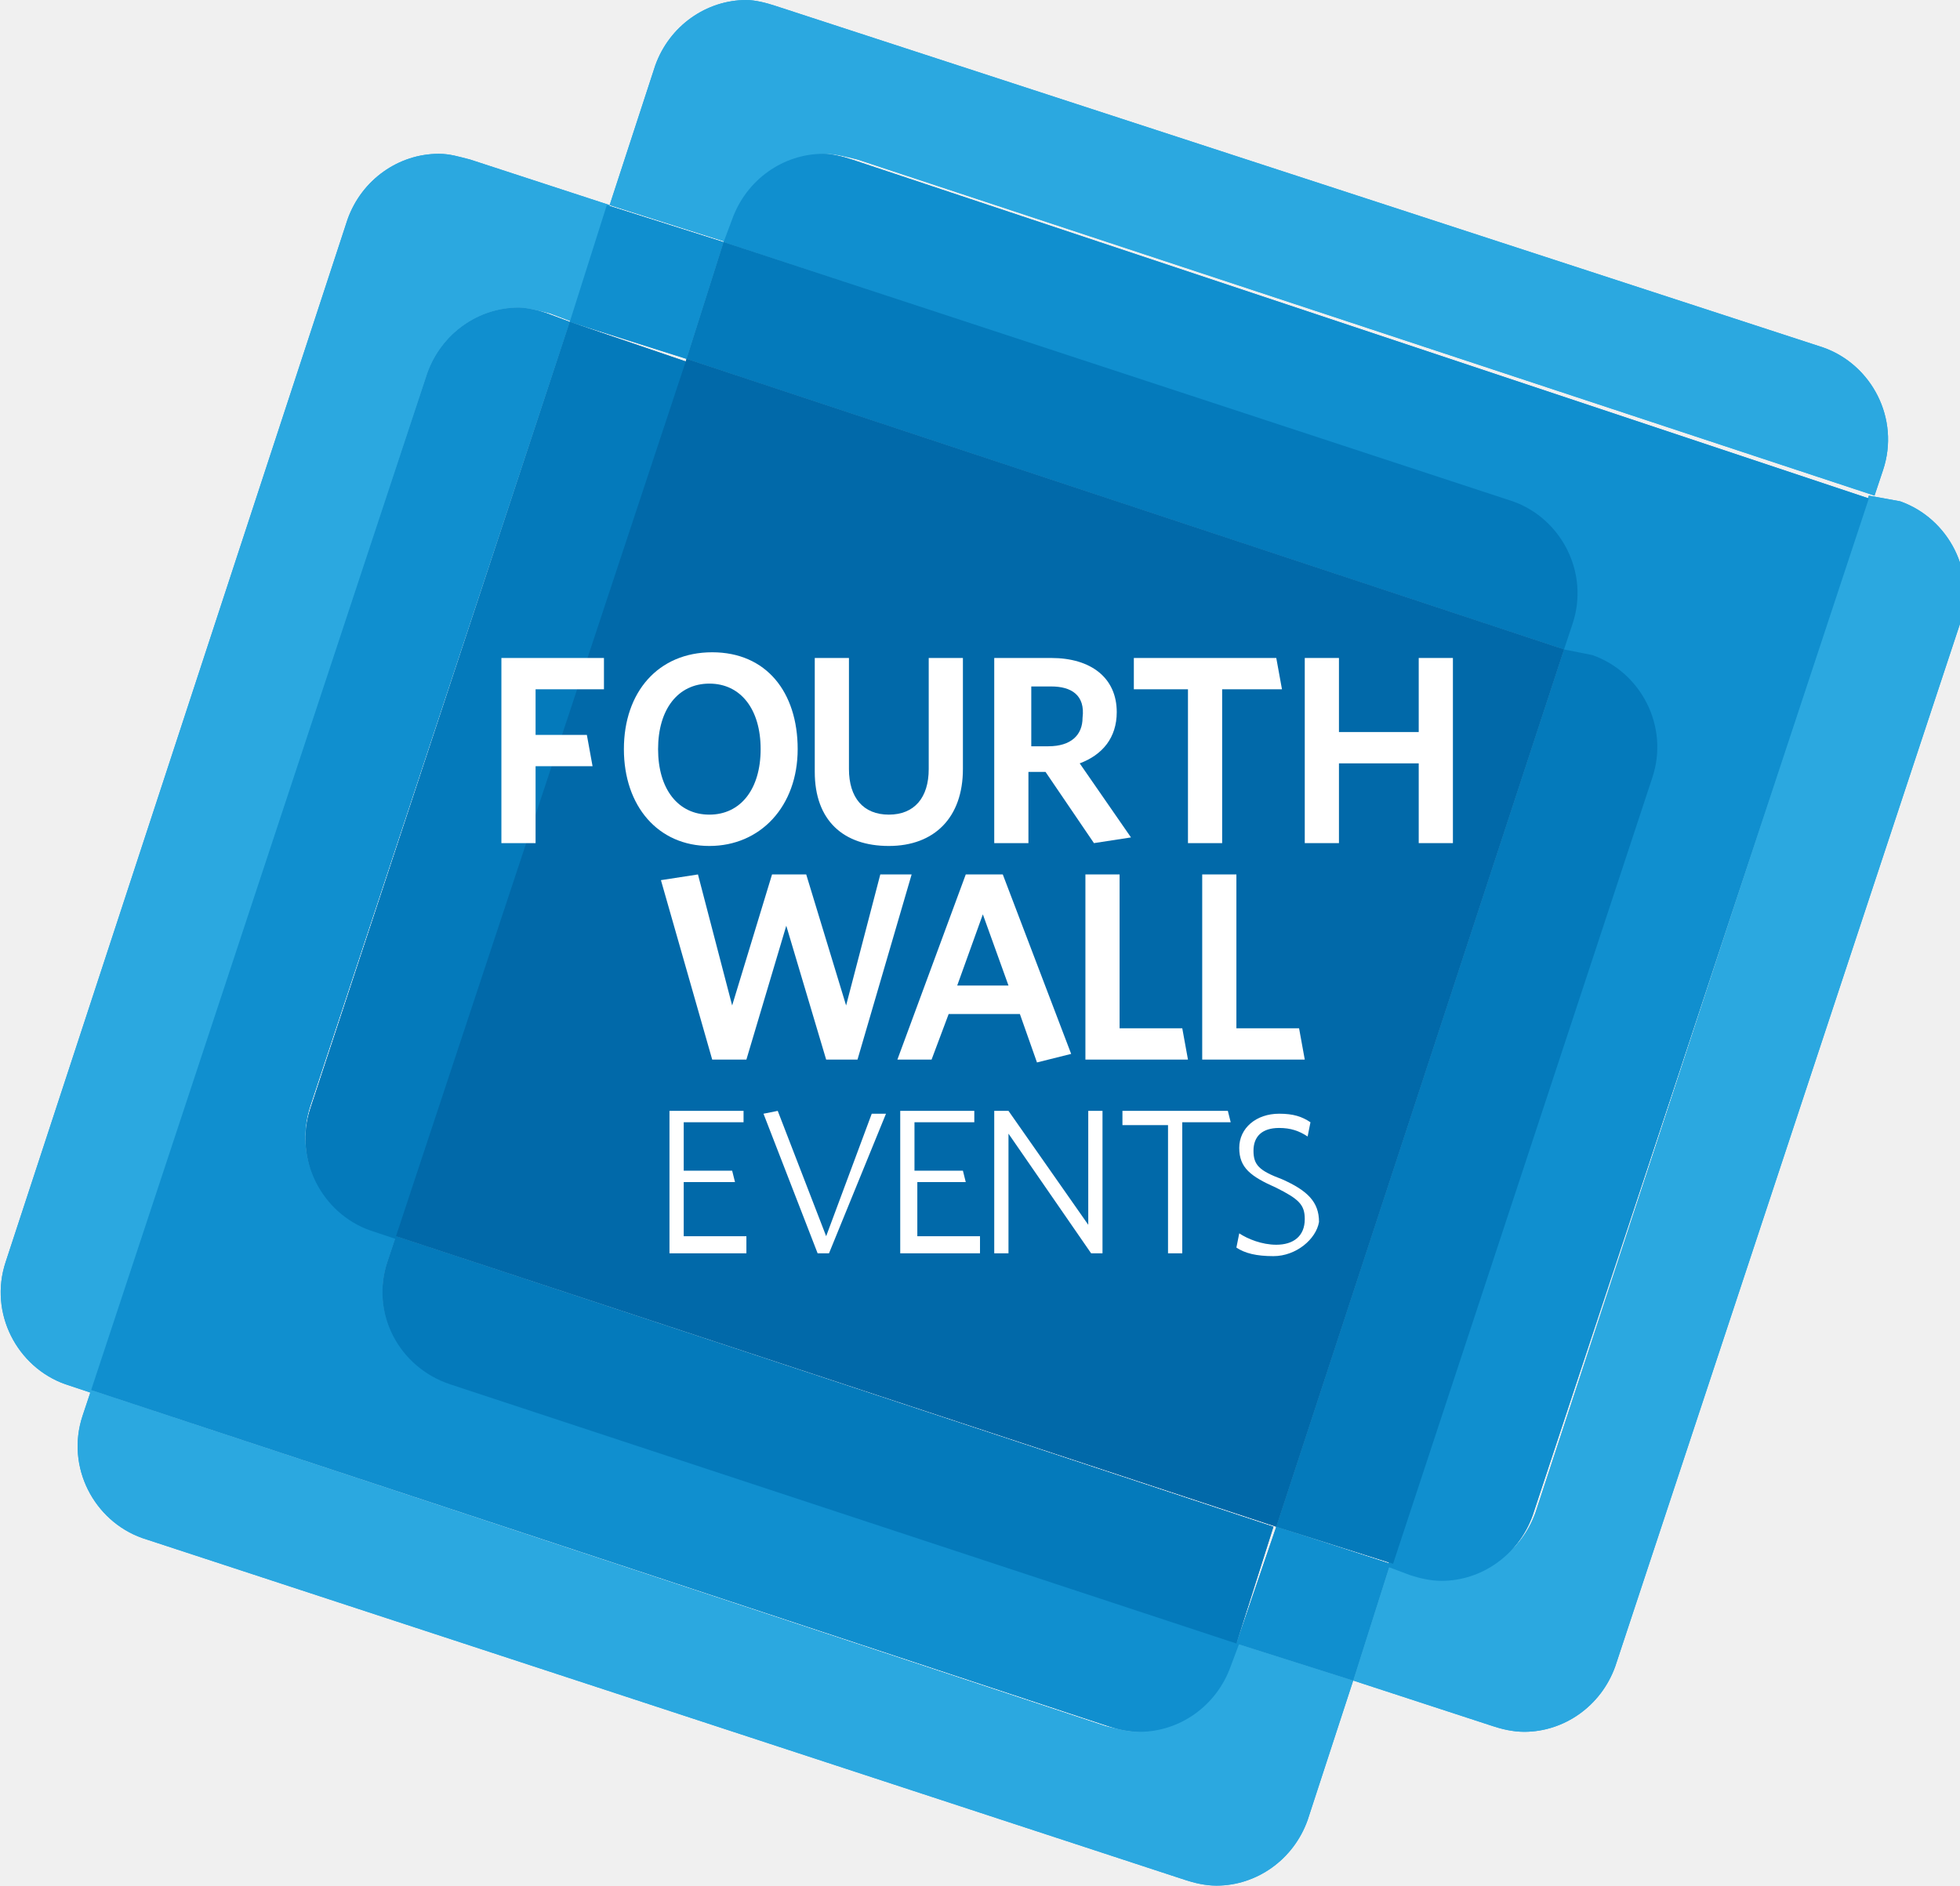
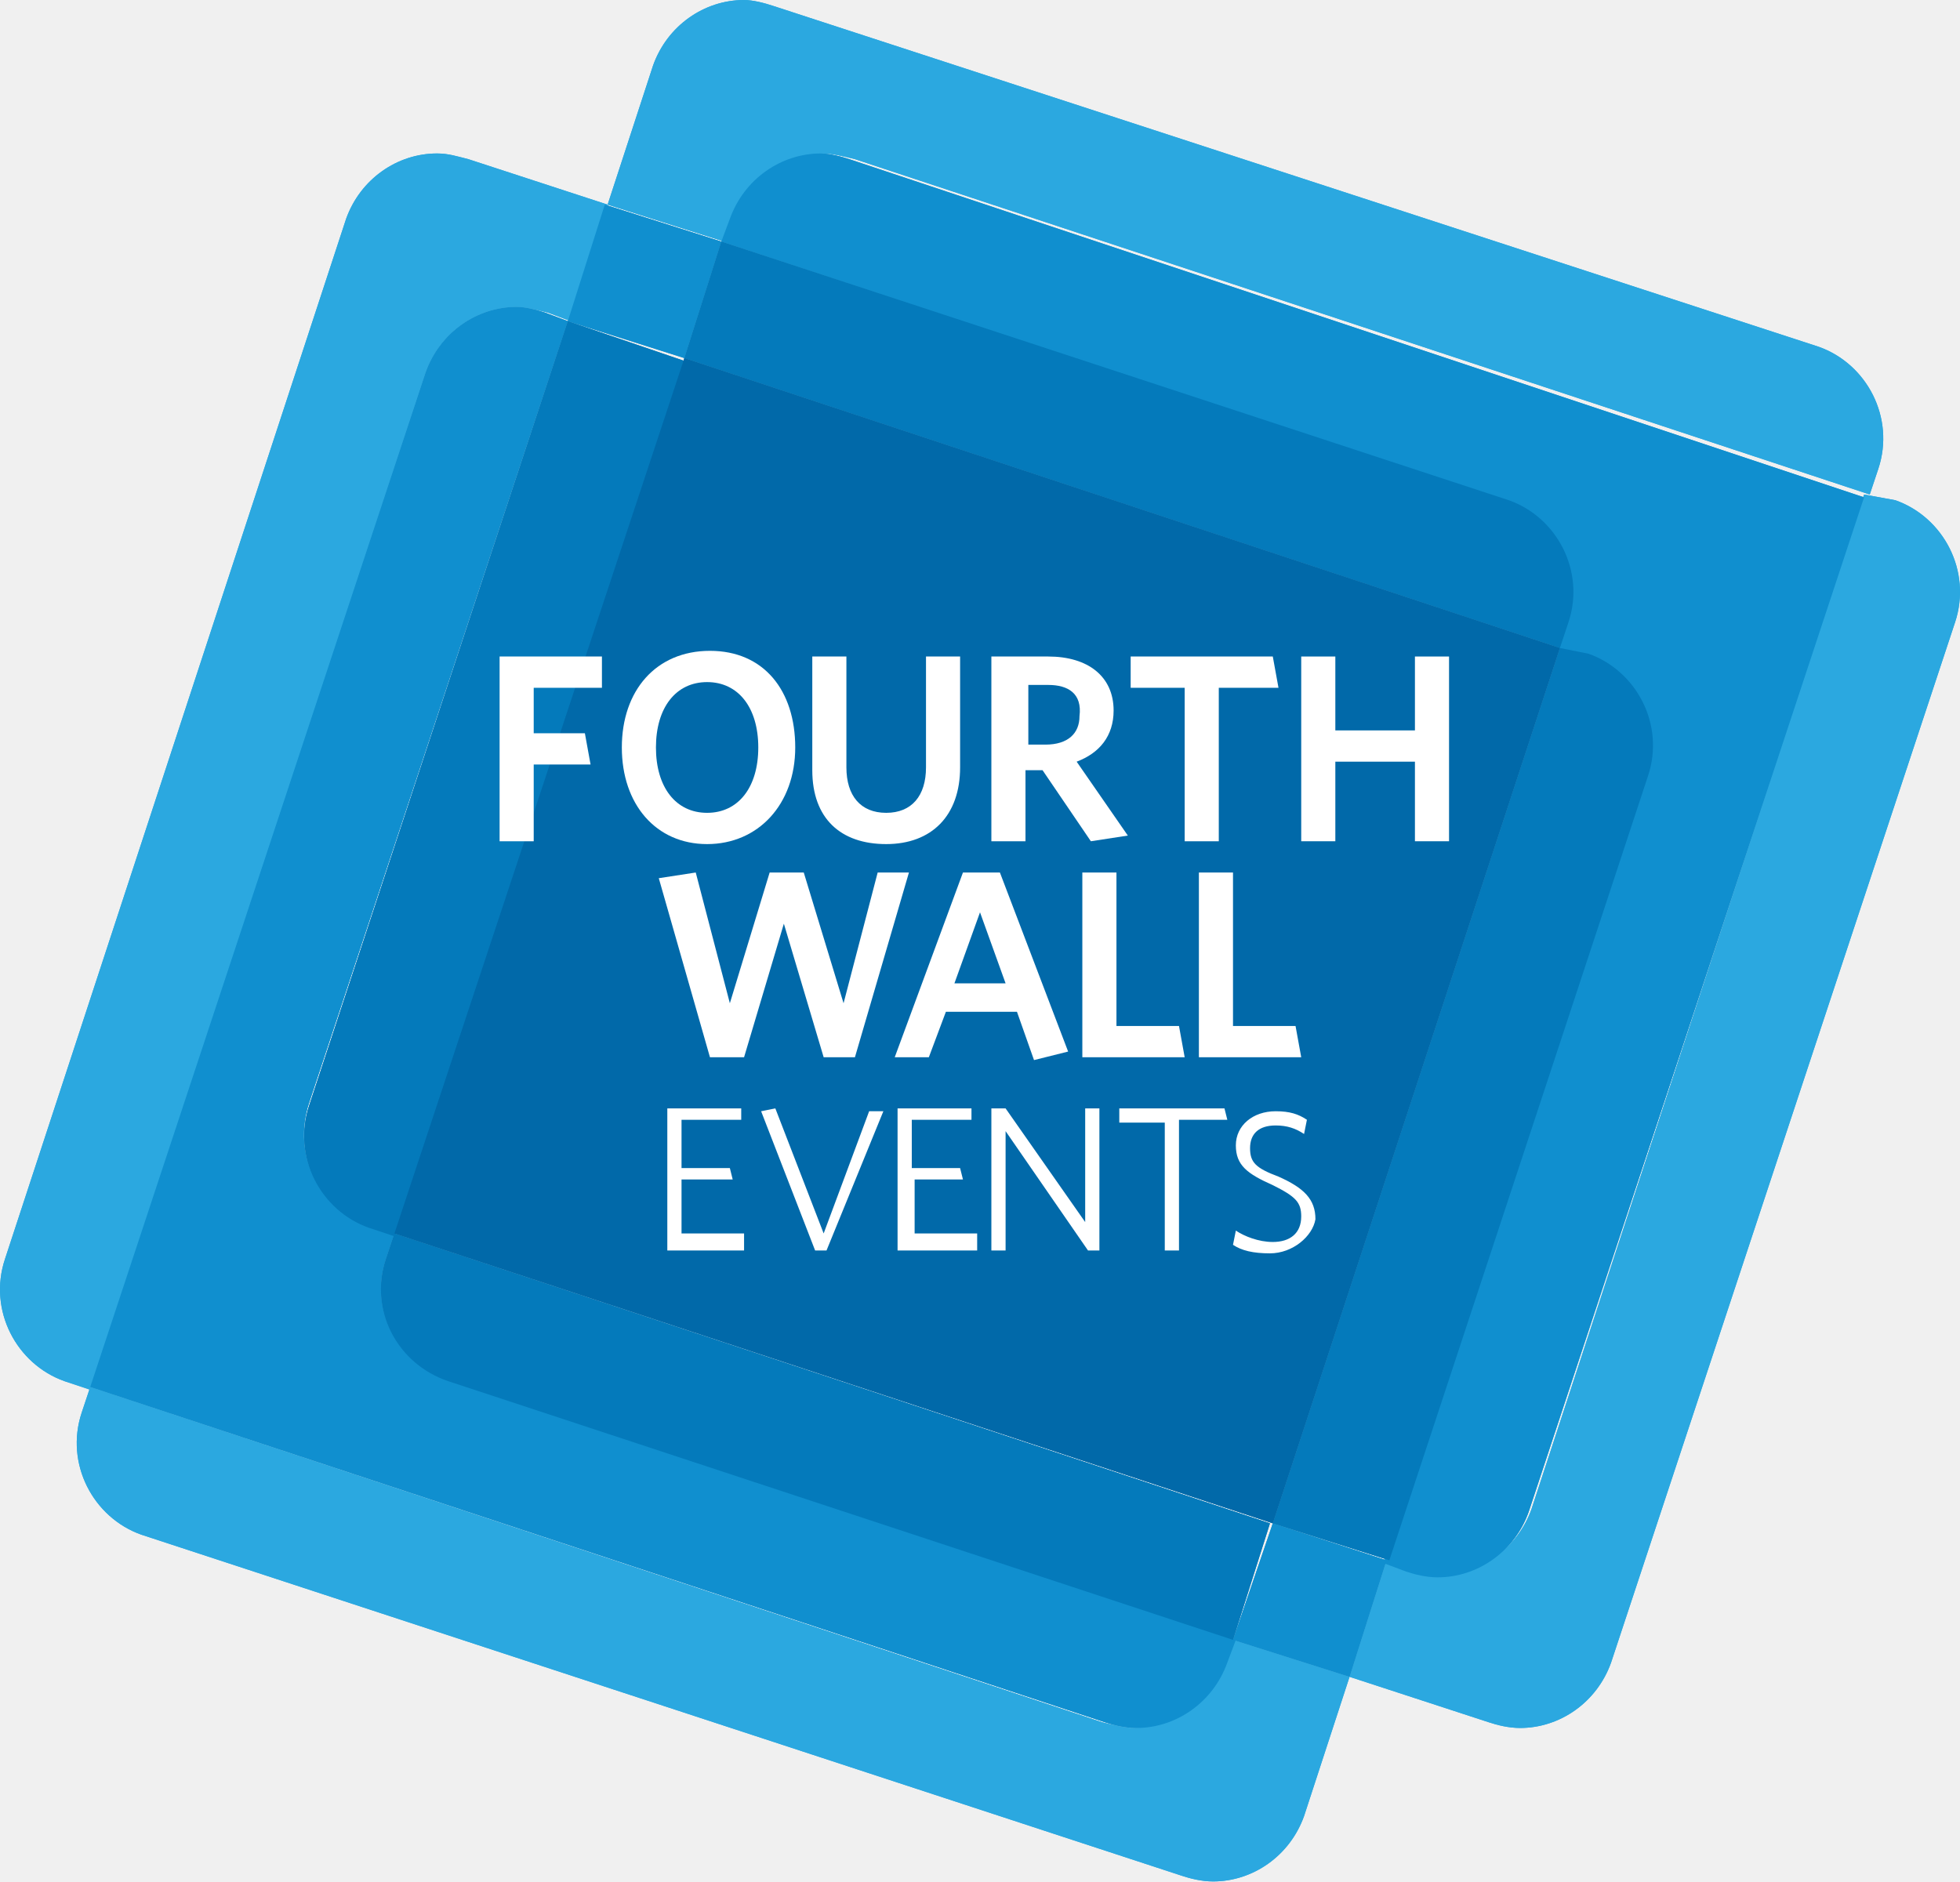
- <svg xmlns="http://www.w3.org/2000/svg" version="1.1" id="Layer_1" x="0px" y="0px" viewBox="0 0 68.8 66.2" enable-background="new 0 0 68.8 66.2" xml:space="preserve" preserveAspectRatio="xMinYMid slice">
-   <g>
-     <g>
-       <g>
-         <g>
-           <path fill="#2BA8E0" d="M3.2,48.8l-0.3,0.9C2.3,51.5,3.3,53.4,5,54L41.6,66c0.3,0.1,0.7,0.2,1.1,0.2c1.4,0,2.7-0.9,3.2-2.3      l1.6-4.9l-4.1-1.3l-0.3,0.8c-0.5,1.4-1.8,2.3-3.2,2.3c-0.3,0-0.7-0.1-1.1-0.2L3.2,48.8" />
+ <svg xmlns="http://www.w3.org/2000/svg" version="1.1" width="100%" height="100%" viewBox="0 0 68.95 66.2" id="Layer_1" xml:space="preserve">
+   <defs id="defs187" />
+   <g transform="translate(-0.02479155,0)" id="g3">
+     <g id="g5">
+       <g id="g7">
+         <g id="g9">
+           <path d="M 3.2,48.8 2.9,49.7 C 2.3,51.5 3.3,53.4 5,54 l 36.6,12 c 0.3,0.1 0.7,0.2 1.1,0.2 1.4,0 2.7,-0.9 3.2,-2.3 l 1.6,-4.9 -4.1,-1.3 -0.3,0.8 c -0.5,1.4 -1.8,2.3 -3.2,2.3 -0.3,0 -0.7,-0.1 -1.1,-0.2 L 3.2,48.8" id="path11" style="fill:#2ba8e0" />
        </g>
-         <g>
-           <path fill="#2BA8E0" d="M65.6,17.4L53.9,53.1c-0.5,1.4-1.8,2.3-3.2,2.3c-0.3,0-0.7-0.1-1.1-0.2l-0.8-0.3L47.5,59l4.9,1.6      c0.3,0.1,0.7,0.2,1.1,0.2c1.4,0,2.7-0.9,3.2-2.3l12.1-36.6c0.6-1.8-0.4-3.7-2.1-4.3L65.6,17.4" />
+         <g id="g13">
+           <path d="M 65.6,17.4 53.9,53.1 c -0.5,1.4 -1.8,2.3 -3.2,2.3 -0.3,0 -0.7,-0.1 -1.1,-0.2 l -0.8,-0.3 -1.3,4.1 4.9,1.6 c 0.3,0.1 0.7,0.2 1.1,0.2 1.4,0 2.7,-0.9 3.2,-2.3 L 68.8,21.9 c 0.6,-1.8 -0.4,-3.7 -2.1,-4.3 l -1.1,-0.2" id="path15" style="fill:#2ba8e0" />
        </g>
-         <g>
-           <polyline fill="#108FCF" points="44.8,53.6 43.4,57.7 47.5,59 48.8,54.9 44.8,53.6     " />
+         <g id="g17">
+           <polyline points="44.8,53.6 43.4,57.7 47.5,59 48.8,54.9 44.8,53.6     " id="polyline19" style="fill:#108fcf" />
        </g>
-         <g>
-           <path fill="#2BA8E0" d="M15.4,5.4c-1.4,0-2.7,0.9-3.2,2.3L0.2,44.3c-0.6,1.8,0.4,3.7,2.1,4.3l0.9,0.3L15,13.1      c0.5-1.4,1.8-2.3,3.2-2.3c0.3,0,0.7,0.1,1.1,0.2l0.8,0.3l1.3-4.1l-4.9-1.6C16.1,5.5,15.8,5.4,15.4,5.4" />
+         <g id="g21">
+           <path d="m 15.4,5.4 c -1.4,0 -2.7,0.9 -3.2,2.3 l -12,36.6 c -0.6,1.8 0.4,3.7 2.1,4.3 L 3.2,48.9 15,13.1 c 0.5,-1.4 1.8,-2.3 3.2,-2.3 0.3,0 0.7,0.1 1.1,0.2 l 0.8,0.3 1.3,-4.1 -4.9,-1.6 C 16.1,5.5 15.8,5.4 15.4,5.4" id="path23" style="fill:#2ba8e0" />
        </g>
-         <g>
-           <path fill="#108FCF" d="M18.2,10.8c-1.4,0-2.7,0.9-3.2,2.3L3.2,48.8l35.7,11.8c0.3,0.1,0.7,0.2,1.1,0.2c1.4,0,2.7-0.9,3.2-2.3      l0.3-0.8l-27.6-9.1C14,48,13,46.1,13.6,44.3l0.3-0.9L13,43.1c-1.8-0.6-2.7-2.5-2.1-4.3L20,11.3L19.2,11      C18.9,10.9,18.5,10.8,18.2,10.8" />
+         <g id="g25">
+           <path d="m 18.2,10.8 c -1.4,0 -2.7,0.9 -3.2,2.3 L 3.2,48.8 38.9,60.6 c 0.3,0.1 0.7,0.2 1.1,0.2 1.4,0 2.7,-0.9 3.2,-2.3 L 43.5,57.7 15.9,48.6 C 14,48 13,46.1 13.6,44.3 L 13.9,43.4 13,43.1 C 11.2,42.5 10.3,40.6 10.9,38.8 L 20,11.3 19.2,11 c -0.3,-0.1 -0.7,-0.2 -1,-0.2" id="path27" style="fill:#108fcf" />
        </g>
-         <g>
-           <path fill="#047ABB" d="M13.9,43.4l-0.3,0.9C13,46.1,14,48,15.8,48.6l27.6,9.1l1.3-4.1L13.9,43.4" />
+         <g id="g29">
+           <path d="m 13.9,43.4 -0.3,0.9 C 13,46.1 14,48 15.8,48.6 l 27.6,9.1 1.3,-4.1 -30.8,-10.2" id="path31" style="fill:#047abb" />
        </g>
-         <g>
-           <path fill="#2BA8E0" d="M26.2,0c-1.4,0-2.7,0.9-3.2,2.3l-1.6,4.9l4.1,1.3l0.3-0.8c0.5-1.4,1.8-2.3,3.2-2.3      c0.3,0,0.7,0.1,1.1,0.2l35.7,11.8l0.3-0.9c0.6-1.8-0.4-3.7-2.1-4.3L27.2,0.2C26.9,0.1,26.5,0,26.2,0" />
+         <g id="g33">
+           <path d="M 26.2,0 C 24.8,0 23.5,0.9 23,2.3 l -1.6,4.9 4.1,1.3 0.3,-0.8 c 0.5,-1.4 1.8,-2.3 3.2,-2.3 0.3,0 0.7,0.1 1.1,0.2 l 35.7,11.8 0.3,-0.9 C 66.7,14.7 65.7,12.8 64,12.2 L 27.2,0.2 C 26.9,0.1 26.5,0 26.2,0" id="path35" style="fill:#2ba8e0" />
        </g>
-         <g>
-           <path fill="#108FCF" d="M28.9,5.4c-1.4,0-2.7,0.9-3.2,2.3l-0.3,0.8l27.6,9.1c1.8,0.6,2.7,2.5,2.1,4.3l-0.3,0.9l0.9,0.3      c1.8,0.6,2.7,2.5,2.1,4.3l-9.1,27.6l0.8,0.3c0.3,0.1,0.7,0.2,1.1,0.2c1.4,0,2.7-0.9,3.2-2.3l11.8-35.7L29.9,5.6      C29.6,5.5,29.2,5.4,28.9,5.4" />
+         <g id="g37">
+           <path d="m 28.9,5.4 c -1.4,0 -2.7,0.9 -3.2,2.3 L 25.4,8.5 53,17.6 c 1.8,0.6 2.7,2.5 2.1,4.3 l -0.3,0.9 0.9,0.3 c 1.8,0.6 2.7,2.5 2.1,4.3 l -9.1,27.6 0.8,0.3 c 0.3,0.1 0.7,0.2 1.1,0.2 1.4,0 2.7,-0.9 3.2,-2.3 L 65.6,17.5 29.9,5.6 C 29.6,5.5 29.2,5.4 28.9,5.4" id="path39" style="fill:#108fcf" />
        </g>
-         <g>
-           <path fill="#047ABB" d="M54.9,22.8L44.8,53.6l4.1,1.3l9.1-27.6c0.6-1.8-0.4-3.7-2.1-4.3L54.9,22.8" />
+         <g id="g41">
+           <path d="M 54.9,22.8 44.8,53.6 48.9,54.9 58,27.3 C 58.6,25.5 57.6,23.6 55.9,23 l -1,-0.2" id="path43" style="fill:#047abb" />
        </g>
-         <g>
-           <polyline fill="#108FCF" points="21.3,7.2 20,11.3 24.1,12.6 25.4,8.5 21.3,7.2     " />
+         <g id="g45">
+           <polyline points="21.3,7.2 20,11.3 24.1,12.6 25.4,8.5 21.3,7.2     " id="polyline47" style="fill:#108fcf" />
        </g>
-         <g>
-           <path fill="#047ABB" d="M20,11.3l-9.1,27.6c-0.6,1.8,0.4,3.7,2.1,4.3l0.9,0.3l10.2-30.8L20,11.3" />
+         <g id="g49">
+           <path d="m 20,11.3 -9.1,27.6 c -0.6,1.8 0.4,3.7 2.1,4.3 L 13.9,43.5 24.1,12.7 20,11.3" id="path51" style="fill:#047abb" />
        </g>
-         <g>
-           <path fill="#047ABB" d="M25.4,8.5l-1.3,4.1l30.8,10.2l0.3-0.9c0.6-1.8-0.4-3.7-2.1-4.3L25.4,8.5" />
+         <g id="g53">
+           <path d="m 25.4,8.5 -1.3,4.1 30.8,10.2 0.3,-0.9 c 0.6,-1.8 -0.4,-3.7 -2.1,-4.3 L 25.4,8.5" id="path55" style="fill:#047abb" />
        </g>
-         <g>
-           <polyline fill="#036CAE" points="24.1,12.6 13.9,43.4 44.8,53.6 54.9,22.8 24.1,12.6     " />
+         <g id="g57">
+           <polyline points="24.1,12.6 13.9,43.4 44.8,53.6 54.9,22.8 24.1,12.6     " id="polyline59" style="fill:#036cae" />
        </g>
      </g>
    </g>
-     <g>
-       <path fill="#FFFFFF" d="M18.8,24.2v1.6h1.8l0.2,1.1h-2v2.7h-1.2v-6.5h3.6v1.1H18.8z" />
-       <path fill="#FFFFFF" d="M24.9,29.7c-1.8,0-3-1.4-3-3.4c0-2,1.2-3.4,3.1-3.4c1.9,0,3,1.4,3,3.4S26.7,29.7,24.9,29.7z M24.9,24    c-1.1,0-1.8,0.9-1.8,2.3c0,1.4,0.7,2.3,1.8,2.3c1.1,0,1.8-0.9,1.8-2.3C26.7,24.9,26,24,24.9,24z" />
-       <path fill="#FFFFFF" d="M31.2,29.7c-1.6,0-2.6-0.9-2.6-2.6v-4h1.2V27c0,1,0.5,1.6,1.4,1.6c0.9,0,1.4-0.6,1.4-1.6v-3.9h1.2V27    C33.8,28.7,32.8,29.7,31.2,29.7z" />
-       <path fill="#FFFFFF" d="M39.7,29.4l-1.3,0.2l-1.7-2.5h-0.6v2.5h-1.2v-6.5h2c1.4,0,2.3,0.7,2.3,1.9c0,0.9-0.5,1.5-1.3,1.8    L39.7,29.4z M36.9,24.1h-0.7v2.1h0.6c0.8,0,1.2-0.4,1.2-1C38.1,24.4,37.6,24.1,36.9,24.1z" />
-       <path fill="#FFFFFF" d="M42.9,24.2v5.4h-1.2v-5.4h-1.9v-1.1h5l0.2,1.1H42.9z" />
-       <path fill="#FFFFFF" d="M49.8,29.6v-2.8h-2.8v2.8h-1.2v-6.5h1.2v2.6h2.8v-2.6h1.2v6.5H49.8z" />
-       <path fill="#FFFFFF" d="M30.1,37.2H29l-1.4-4.7l-1.4,4.7h-1.2l-1.8-6.3l1.3-0.2l1.2,4.6l1.4-4.6h1.2l1.4,4.6l1.2-4.6H32L30.1,37.2    z" />
-       <path fill="#FFFFFF" d="M36.4,37.3l-0.6-1.7h-2.5l-0.6,1.6h-1.2l2.4-6.5h1.3l2.4,6.3L36.4,37.3z M34.5,32.1l-0.9,2.5h1.8    L34.5,32.1z" />
-       <path fill="#FFFFFF" d="M38.1,37.2v-6.5h1.2v5.4h2.2l0.2,1.1H38.1z" />
-       <path fill="#FFFFFF" d="M42.2,37.2v-6.5h1.2v5.4h2.2l0.2,1.1H42.2z" />
-       <path fill="#FFFFFF" d="M23.5,44v-5h2.6v0.4H24v1.7h1.7l0.1,0.4H24v1.9h2.2V44H23.5z" />
-       <path fill="#FFFFFF" d="M29.1,44h-0.4l-1.9-4.9l0.5-0.1l1.7,4.4l1.6-4.3h0.5L29.1,44z" />
-       <path fill="#FFFFFF" d="M31.6,44v-5h2.6v0.4h-2.1v1.7h1.7l0.1,0.4h-1.7v1.9h2.2V44H31.6z" />
-       <path fill="#FFFFFF" d="M38.3,44l-2.9-4.2V44h-0.5v-5h0.5l2.8,4v-4h0.5v5H38.3z" />
-       <path fill="#FFFFFF" d="M41.5,39.5V44H41v-4.5h-1.6V39h3.7l0.1,0.4H41.5z" />
-       <path fill="#FFFFFF" d="M44.7,44.1c-0.6,0-1-0.1-1.3-0.3l0.1-0.5c0.3,0.2,0.8,0.4,1.3,0.4c0.6,0,1-0.3,1-0.9c0-0.5-0.2-0.7-1-1.1    c-0.9-0.4-1.3-0.7-1.3-1.4c0-0.7,0.6-1.2,1.4-1.2c0.5,0,0.8,0.1,1.1,0.3l-0.1,0.5c-0.3-0.2-0.6-0.3-1-0.3c-0.6,0-0.9,0.3-0.9,0.8    c0,0.5,0.2,0.7,1,1c0.9,0.4,1.3,0.8,1.3,1.5C46.2,43.5,45.5,44.1,44.7,44.1z" />
+     <g id="g61">
+       <path d="m 18.8,24.2 v 1.6 h 1.8 l 0.2,1.1 h -2 v 2.7 h -1.2 v -6.5 h 3.6 v 1.1 h -2.4 z" id="path63" style="fill:#ffffff" />
+       <path d="m 24.9,29.7 c -1.8,0 -3,-1.4 -3,-3.4 0,-2 1.2,-3.4 3.1,-3.4 1.9,0 3,1.4 3,3.4 0,2 -1.3,3.4 -3.1,3.4 z m 0,-5.7 c -1.1,0 -1.8,0.9 -1.8,2.3 0,1.4 0.7,2.3 1.8,2.3 1.1,0 1.8,-0.9 1.8,-2.3 C 26.7,24.9 26,24 24.9,24 z" id="path65" style="fill:#ffffff" />
+       <path d="m 31.2,29.7 c -1.6,0 -2.6,-0.9 -2.6,-2.6 v -4 h 1.2 V 27 c 0,1 0.5,1.6 1.4,1.6 0.9,0 1.4,-0.6 1.4,-1.6 v -3.9 h 1.2 V 27 c 0,1.7 -1,2.7 -2.6,2.7 z" id="path67" style="fill:#ffffff" />
+       <path d="m 39.7,29.4 -1.3,0.2 -1.7,-2.5 h -0.6 v 2.5 h -1.2 v -6.5 h 2 c 1.4,0 2.3,0.7 2.3,1.9 0,0.9 -0.5,1.5 -1.3,1.8 l 1.8,2.6 z m -2.8,-5.3 h -0.7 v 2.1 h 0.6 c 0.8,0 1.2,-0.4 1.2,-1 0.1,-0.8 -0.4,-1.1 -1.1,-1.1 z" id="path69" style="fill:#ffffff" />
+       <path d="m 42.9,24.2 v 5.4 h -1.2 v -5.4 h -1.9 v -1.1 h 5 l 0.2,1.1 h -2.1 z" id="path71" style="fill:#ffffff" />
+       <path d="M 49.8,29.6 V 26.8 H 47 v 2.8 H 45.8 V 23.1 H 47 v 2.6 h 2.8 V 23.1 H 51 v 6.5 h -1.2 z" id="path73" style="fill:#ffffff" />
+       <path d="M 30.1,37.2 H 29 l -1.4,-4.7 -1.4,4.7 H 25 l -1.8,-6.3 1.3,-0.2 1.2,4.6 1.4,-4.6 h 1.2 l 1.4,4.6 1.2,-4.6 H 32 l -1.9,6.5 z" id="path75" style="fill:#ffffff" />
+       <path d="m 36.4,37.3 -0.6,-1.7 h -2.5 l -0.6,1.6 h -1.2 l 2.4,-6.5 h 1.3 l 2.4,6.3 -1.2,0.3 z m -1.9,-5.2 -0.9,2.5 h 1.8 l -0.9,-2.5 z" id="path77" style="fill:#ffffff" />
+       <path d="m 38.1,37.2 v -6.5 h 1.2 v 5.4 h 2.2 l 0.2,1.1 h -3.6 z" id="path79" style="fill:#ffffff" />
+       <path d="m 42.2,37.2 v -6.5 h 1.2 v 5.4 h 2.2 l 0.2,1.1 h -3.6 z" id="path81" style="fill:#ffffff" />
+       <path d="m 23.5,44 v -5 h 2.6 v 0.4 H 24 v 1.7 h 1.7 l 0.1,0.4 H 24 v 1.9 h 2.2 V 44 h -2.7 z" id="path83" style="fill:#ffffff" />
+       <path d="m 29.1,44 h -0.4 l -1.9,-4.9 0.5,-0.1 1.7,4.4 1.6,-4.3 h 0.5 l -2,4.9 z" id="path85" style="fill:#ffffff" />
+       <path d="m 31.6,44 v -5 h 2.6 v 0.4 h -2.1 v 1.7 h 1.7 l 0.1,0.4 h -1.7 v 1.9 h 2.2 V 44 h -2.8 z" id="path87" style="fill:#ffffff" />
+       <path d="M 38.3,44 35.4,39.8 V 44 h -0.5 v -5 h 0.5 l 2.8,4 v -4 h 0.5 v 5 h -0.4 z" id="path89" style="fill:#ffffff" />
+       <path d="M 41.5,39.5 V 44 H 41 V 39.5 H 39.4 V 39 h 3.7 l 0.1,0.4 h -1.7 z" id="path91" style="fill:#ffffff" />
+       <path d="m 44.7,44.1 c -0.6,0 -1,-0.1 -1.3,-0.3 l 0.1,-0.5 c 0.3,0.2 0.8,0.4 1.3,0.4 0.6,0 1,-0.3 1,-0.9 0,-0.5 -0.2,-0.7 -1,-1.1 -0.9,-0.4 -1.3,-0.7 -1.3,-1.4 0,-0.7 0.6,-1.2 1.4,-1.2 0.5,0 0.8,0.1 1.1,0.3 l -0.1,0.5 c -0.3,-0.2 -0.6,-0.3 -1,-0.3 -0.6,0 -0.9,0.3 -0.9,0.8 0,0.5 0.2,0.7 1,1 0.9,0.4 1.3,0.8 1.3,1.5 -0.1,0.6 -0.8,1.2 -1.6,1.2 z" id="path93" style="fill:#ffffff" />
    </g>
-     <g>
-       <g>
-         <g>
-           <path fill="#2BA8E0" d="M3.2,48.8l-0.3,0.9C2.3,51.5,3.3,53.4,5,54L41.6,66c0.3,0.1,0.7,0.2,1.1,0.2c1.4,0,2.7-0.9,3.2-2.3      l1.6-4.9l-4.1-1.3l-0.3,0.8c-0.5,1.4-1.8,2.3-3.2,2.3c-0.3,0-0.7-0.1-1.1-0.2L3.2,48.8" />
+     <g id="g95">
+       <g id="g97">
+         <g id="g99">
+           <path d="M 3.2,48.8 2.9,49.7 C 2.3,51.5 3.3,53.4 5,54 l 36.6,12 c 0.3,0.1 0.7,0.2 1.1,0.2 1.4,0 2.7,-0.9 3.2,-2.3 l 1.6,-4.9 -4.1,-1.3 -0.3,0.8 c -0.5,1.4 -1.8,2.3 -3.2,2.3 -0.3,0 -0.7,-0.1 -1.1,-0.2 L 3.2,48.8" id="path101" style="fill:#2ba8e0" />
        </g>
-         <g>
-           <path fill="#2BA8E0" d="M65.6,17.4L53.9,53.1c-0.5,1.4-1.8,2.3-3.2,2.3c-0.3,0-0.7-0.1-1.1-0.2l-0.8-0.3L47.5,59l4.9,1.6      c0.3,0.1,0.7,0.2,1.1,0.2c1.4,0,2.7-0.9,3.2-2.3l12.1-36.6c0.6-1.8-0.4-3.7-2.1-4.3L65.6,17.4" />
+         <g id="g103">
+           <path d="M 65.6,17.4 53.9,53.1 c -0.5,1.4 -1.8,2.3 -3.2,2.3 -0.3,0 -0.7,-0.1 -1.1,-0.2 l -0.8,-0.3 -1.3,4.1 4.9,1.6 c 0.3,0.1 0.7,0.2 1.1,0.2 1.4,0 2.7,-0.9 3.2,-2.3 L 68.8,21.9 c 0.6,-1.8 -0.4,-3.7 -2.1,-4.3 l -1.1,-0.2" id="path105" style="fill:#2ba8e0" />
        </g>
-         <g>
-           <polyline fill="#108FCF" points="44.8,53.6 43.4,57.7 47.5,59 48.8,54.9 44.8,53.6     " />
+         <g id="g107">
+           <polyline points="44.8,53.6 43.4,57.7 47.5,59 48.8,54.9 44.8,53.6     " id="polyline109" style="fill:#108fcf" />
        </g>
-         <g>
-           <path fill="#2BA8E0" d="M15.4,5.4c-1.4,0-2.7,0.9-3.2,2.3L0.2,44.3c-0.6,1.8,0.4,3.7,2.1,4.3l0.9,0.3L15,13.1      c0.5-1.4,1.8-2.3,3.2-2.3c0.3,0,0.7,0.1,1.1,0.2l0.8,0.3l1.3-4.1l-4.9-1.6C16.1,5.5,15.8,5.4,15.4,5.4" />
+         <g id="g111">
+           <path d="m 15.4,5.4 c -1.4,0 -2.7,0.9 -3.2,2.3 l -12,36.6 c -0.6,1.8 0.4,3.7 2.1,4.3 L 3.2,48.9 15,13.1 c 0.5,-1.4 1.8,-2.3 3.2,-2.3 0.3,0 0.7,0.1 1.1,0.2 l 0.8,0.3 1.3,-4.1 -4.9,-1.6 C 16.1,5.5 15.8,5.4 15.4,5.4" id="path113" style="fill:#2ba8e0" />
        </g>
-         <g>
-           <path fill="#108FCF" d="M18.2,10.8c-1.4,0-2.7,0.9-3.2,2.3L3.2,48.8l35.7,11.8c0.3,0.1,0.7,0.2,1.1,0.2c1.4,0,2.7-0.9,3.2-2.3      l0.3-0.8l-27.6-9.1C14,48,13,46.1,13.6,44.3l0.3-0.9L13,43.1c-1.8-0.6-2.7-2.5-2.1-4.3L20,11.3L19.2,11      C18.9,10.9,18.5,10.8,18.2,10.8" />
+         <g id="g115">
+           <path d="m 18.2,10.8 c -1.4,0 -2.7,0.9 -3.2,2.3 L 3.2,48.8 38.9,60.6 c 0.3,0.1 0.7,0.2 1.1,0.2 1.4,0 2.7,-0.9 3.2,-2.3 L 43.5,57.7 15.9,48.6 C 14,48 13,46.1 13.6,44.3 L 13.9,43.4 13,43.1 C 11.2,42.5 10.3,40.6 10.9,38.8 L 20,11.3 19.2,11 c -0.3,-0.1 -0.7,-0.2 -1,-0.2" id="path117" style="fill:#108fcf" />
        </g>
-         <g>
-           <path fill="#047ABB" d="M13.9,43.4l-0.3,0.9C13,46.1,14,48,15.8,48.6l27.6,9.1l1.3-4.1L13.9,43.4" />
+         <g id="g119">
+           <path d="m 13.9,43.4 -0.3,0.9 C 13,46.1 14,48 15.8,48.6 l 27.6,9.1 1.3,-4.1 -30.8,-10.2" id="path121" style="fill:#047abb" />
        </g>
-         <g>
-           <path fill="#2BA8E0" d="M26.2,0c-1.4,0-2.7,0.9-3.2,2.3l-1.6,4.9l4.1,1.3l0.3-0.8c0.5-1.4,1.8-2.3,3.2-2.3      c0.3,0,0.7,0.1,1.1,0.2l35.7,11.8l0.3-0.9c0.6-1.8-0.4-3.7-2.1-4.3L27.2,0.2C26.9,0.1,26.5,0,26.2,0" />
+         <g id="g123">
+           <path d="M 26.2,0 C 24.8,0 23.5,0.9 23,2.3 l -1.6,4.9 4.1,1.3 0.3,-0.8 c 0.5,-1.4 1.8,-2.3 3.2,-2.3 0.3,0 0.7,0.1 1.1,0.2 l 35.7,11.8 0.3,-0.9 C 66.7,14.7 65.7,12.8 64,12.2 L 27.2,0.2 C 26.9,0.1 26.5,0 26.2,0" id="path125" style="fill:#2ba8e0" />
        </g>
-         <g>
-           <path fill="#108FCF" d="M28.9,5.4c-1.4,0-2.7,0.9-3.2,2.3l-0.3,0.8l27.6,9.1c1.8,0.6,2.7,2.5,2.1,4.3l-0.3,0.9l0.9,0.3      c1.8,0.6,2.7,2.5,2.1,4.3l-9.1,27.6l0.8,0.3c0.3,0.1,0.7,0.2,1.1,0.2c1.4,0,2.7-0.9,3.2-2.3l11.8-35.7L29.9,5.6      C29.6,5.5,29.2,5.4,28.9,5.4" />
+         <g id="g127">
+           <path d="m 28.9,5.4 c -1.4,0 -2.7,0.9 -3.2,2.3 L 25.4,8.5 53,17.6 c 1.8,0.6 2.7,2.5 2.1,4.3 l -0.3,0.9 0.9,0.3 c 1.8,0.6 2.7,2.5 2.1,4.3 l -9.1,27.6 0.8,0.3 c 0.3,0.1 0.7,0.2 1.1,0.2 1.4,0 2.7,-0.9 3.2,-2.3 L 65.6,17.5 29.9,5.6 C 29.6,5.5 29.2,5.4 28.9,5.4" id="path129" style="fill:#108fcf" />
        </g>
-         <g>
-           <path fill="#047ABB" d="M54.9,22.8L44.8,53.6l4.1,1.3l9.1-27.6c0.6-1.8-0.4-3.7-2.1-4.3L54.9,22.8" />
+         <g id="g131">
+           <path d="M 54.9,22.8 44.8,53.6 48.9,54.9 58,27.3 C 58.6,25.5 57.6,23.6 55.9,23 l -1,-0.2" id="path133" style="fill:#047abb" />
        </g>
-         <g>
-           <polyline fill="#108FCF" points="21.3,7.2 20,11.3 24.1,12.6 25.4,8.5 21.3,7.2     " />
+         <g id="g135">
+           <polyline points="21.3,7.2 20,11.3 24.1,12.6 25.4,8.5 21.3,7.2     " id="polyline137" style="fill:#108fcf" />
        </g>
-         <g>
-           <path fill="#047ABB" d="M20,11.3l-9.1,27.6c-0.6,1.8,0.4,3.7,2.1,4.3l0.9,0.3l10.2-30.8L20,11.3" />
+         <g id="g139">
+           <path d="m 20,11.3 -9.1,27.6 c -0.6,1.8 0.4,3.7 2.1,4.3 L 13.9,43.5 24.1,12.7 20,11.3" id="path141" style="fill:#047abb" />
        </g>
-         <g>
-           <path fill="#047ABB" d="M25.4,8.5l-1.3,4.1l30.8,10.2l0.3-0.9c0.6-1.8-0.4-3.7-2.1-4.3L25.4,8.5" />
+         <g id="g143">
+           <path d="m 25.4,8.5 -1.3,4.1 30.8,10.2 0.3,-0.9 c 0.6,-1.8 -0.4,-3.7 -2.1,-4.3 L 25.4,8.5" id="path145" style="fill:#047abb" />
        </g>
-         <g>
-           <polyline fill="#0169A9" points="24.1,12.6 13.9,43.4 44.8,53.6 54.9,22.8 24.1,12.6     " />
+         <g id="g147">
+           <polyline points="24.1,12.6 13.9,43.4 44.8,53.6 54.9,22.8 24.1,12.6     " id="polyline149" style="fill:#0169a9" />
        </g>
      </g>
    </g>
-     <g>
-       <path fill="#FFFFFF" d="M18.8,24.2v1.6h1.8l0.2,1.1h-2v2.7h-1.2v-6.5h3.6v1.1H18.8z" />
-       <path fill="#FFFFFF" d="M24.9,29.7c-1.8,0-3-1.4-3-3.4c0-2,1.2-3.4,3.1-3.4c1.9,0,3,1.4,3,3.4S26.7,29.7,24.9,29.7z M24.9,24    c-1.1,0-1.8,0.9-1.8,2.3c0,1.4,0.7,2.3,1.8,2.3c1.1,0,1.8-0.9,1.8-2.3C26.7,24.9,26,24,24.9,24z" />
-       <path fill="#FFFFFF" d="M31.2,29.7c-1.6,0-2.6-0.9-2.6-2.6v-4h1.2V27c0,1,0.5,1.6,1.4,1.6c0.9,0,1.4-0.6,1.4-1.6v-3.9h1.2V27    C33.8,28.7,32.8,29.7,31.2,29.7z" />
-       <path fill="#FFFFFF" d="M39.7,29.4l-1.3,0.2l-1.7-2.5h-0.6v2.5h-1.2v-6.5h2c1.4,0,2.3,0.7,2.3,1.9c0,0.9-0.5,1.5-1.3,1.8    L39.7,29.4z M36.9,24.1h-0.7v2.1h0.6c0.8,0,1.2-0.4,1.2-1C38.1,24.4,37.6,24.1,36.9,24.1z" />
-       <path fill="#FFFFFF" d="M42.9,24.2v5.4h-1.2v-5.4h-1.9v-1.1h5l0.2,1.1H42.9z" />
-       <path fill="#FFFFFF" d="M49.8,29.6v-2.8h-2.8v2.8h-1.2v-6.5h1.2v2.6h2.8v-2.6h1.2v6.5H49.8z" />
-       <path fill="#FFFFFF" d="M30.1,37.2H29l-1.4-4.7l-1.4,4.7h-1.2l-1.8-6.3l1.3-0.2l1.2,4.6l1.4-4.6h1.2l1.4,4.6l1.2-4.6H32L30.1,37.2    z" />
-       <path fill="#FFFFFF" d="M36.4,37.3l-0.6-1.7h-2.5l-0.6,1.6h-1.2l2.4-6.5h1.3l2.4,6.3L36.4,37.3z M34.5,32.1l-0.9,2.5h1.8    L34.5,32.1z" />
-       <path fill="#FFFFFF" d="M38.1,37.2v-6.5h1.2v5.4h2.2l0.2,1.1H38.1z" />
-       <path fill="#FFFFFF" d="M42.2,37.2v-6.5h1.2v5.4h2.2l0.2,1.1H42.2z" />
-       <path fill="#FFFFFF" d="M23.5,44v-5h2.6v0.4H24v1.7h1.7l0.1,0.4H24v1.9h2.2V44H23.5z" />
-       <path fill="#FFFFFF" d="M29.1,44h-0.4l-1.9-4.9l0.5-0.1l1.7,4.4l1.6-4.3h0.5L29.1,44z" />
-       <path fill="#FFFFFF" d="M31.6,44v-5h2.6v0.4h-2.1v1.7h1.7l0.1,0.4h-1.7v1.9h2.2V44H31.6z" />
-       <path fill="#FFFFFF" d="M38.3,44l-2.9-4.2V44h-0.5v-5h0.5l2.8,4v-4h0.5v5H38.3z" />
-       <path fill="#FFFFFF" d="M41.5,39.5V44H41v-4.5h-1.6V39h3.7l0.1,0.4H41.5z" />
-       <path fill="#FFFFFF" d="M44.7,44.1c-0.6,0-1-0.1-1.3-0.3l0.1-0.5c0.3,0.2,0.8,0.4,1.3,0.4c0.6,0,1-0.3,1-0.9c0-0.5-0.2-0.7-1-1.1    c-0.9-0.4-1.3-0.7-1.3-1.4c0-0.7,0.6-1.2,1.4-1.2c0.5,0,0.8,0.1,1.1,0.3l-0.1,0.5c-0.3-0.2-0.6-0.3-1-0.3c-0.6,0-0.9,0.3-0.9,0.8    c0,0.5,0.2,0.7,1,1c0.9,0.4,1.3,0.8,1.3,1.5C46.2,43.5,45.5,44.1,44.7,44.1z" />
+     <g id="g151">
+       <path d="m 18.8,24.2 v 1.6 h 1.8 l 0.2,1.1 h -2 v 2.7 h -1.2 v -6.5 h 3.6 v 1.1 h -2.4 z" id="path153" style="fill:#ffffff" />
+       <path d="m 24.9,29.7 c -1.8,0 -3,-1.4 -3,-3.4 0,-2 1.2,-3.4 3.1,-3.4 1.9,0 3,1.4 3,3.4 0,2 -1.3,3.4 -3.1,3.4 z m 0,-5.7 c -1.1,0 -1.8,0.9 -1.8,2.3 0,1.4 0.7,2.3 1.8,2.3 1.1,0 1.8,-0.9 1.8,-2.3 C 26.7,24.9 26,24 24.9,24 z" id="path155" style="fill:#ffffff" />
+       <path d="m 31.2,29.7 c -1.6,0 -2.6,-0.9 -2.6,-2.6 v -4 h 1.2 V 27 c 0,1 0.5,1.6 1.4,1.6 0.9,0 1.4,-0.6 1.4,-1.6 v -3.9 h 1.2 V 27 c 0,1.7 -1,2.7 -2.6,2.7 z" id="path157" style="fill:#ffffff" />
+       <path d="m 39.7,29.4 -1.3,0.2 -1.7,-2.5 h -0.6 v 2.5 h -1.2 v -6.5 h 2 c 1.4,0 2.3,0.7 2.3,1.9 0,0.9 -0.5,1.5 -1.3,1.8 l 1.8,2.6 z m -2.8,-5.3 h -0.7 v 2.1 h 0.6 c 0.8,0 1.2,-0.4 1.2,-1 0.1,-0.8 -0.4,-1.1 -1.1,-1.1 z" id="path159" style="fill:#ffffff" />
+       <path d="m 42.9,24.2 v 5.4 h -1.2 v -5.4 h -1.9 v -1.1 h 5 l 0.2,1.1 h -2.1 z" id="path161" style="fill:#ffffff" />
+       <path d="M 49.8,29.6 V 26.8 H 47 v 2.8 H 45.8 V 23.1 H 47 v 2.6 h 2.8 V 23.1 H 51 v 6.5 h -1.2 z" id="path163" style="fill:#ffffff" />
+       <path d="M 30.1,37.2 H 29 l -1.4,-4.7 -1.4,4.7 H 25 l -1.8,-6.3 1.3,-0.2 1.2,4.6 1.4,-4.6 h 1.2 l 1.4,4.6 1.2,-4.6 H 32 l -1.9,6.5 z" id="path165" style="fill:#ffffff" />
+       <path d="m 36.4,37.3 -0.6,-1.7 h -2.5 l -0.6,1.6 h -1.2 l 2.4,-6.5 h 1.3 l 2.4,6.3 -1.2,0.3 z m -1.9,-5.2 -0.9,2.5 h 1.8 l -0.9,-2.5 z" id="path167" style="fill:#ffffff" />
+       <path d="m 38.1,37.2 v -6.5 h 1.2 v 5.4 h 2.2 l 0.2,1.1 h -3.6 z" id="path169" style="fill:#ffffff" />
+       <path d="m 42.2,37.2 v -6.5 h 1.2 v 5.4 h 2.2 l 0.2,1.1 h -3.6 z" id="path171" style="fill:#ffffff" />
+       <path d="m 23.5,44 v -5 h 2.6 v 0.4 H 24 v 1.7 h 1.7 l 0.1,0.4 H 24 v 1.9 h 2.2 V 44 h -2.7 z" id="path173" style="fill:#ffffff" />
+       <path d="m 29.1,44 h -0.4 l -1.9,-4.9 0.5,-0.1 1.7,4.4 1.6,-4.3 h 0.5 l -2,4.9 z" id="path175" style="fill:#ffffff" />
+       <path d="m 31.6,44 v -5 h 2.6 v 0.4 h -2.1 v 1.7 h 1.7 l 0.1,0.4 h -1.7 v 1.9 h 2.2 V 44 h -2.8 z" id="path177" style="fill:#ffffff" />
+       <path d="M 38.3,44 35.4,39.8 V 44 h -0.5 v -5 h 0.5 l 2.8,4 v -4 h 0.5 v 5 h -0.4 z" id="path179" style="fill:#ffffff" />
+       <path d="M 41.5,39.5 V 44 H 41 V 39.5 H 39.4 V 39 h 3.7 l 0.1,0.4 h -1.7 z" id="path181" style="fill:#ffffff" />
+       <path d="m 44.7,44.1 c -0.6,0 -1,-0.1 -1.3,-0.3 l 0.1,-0.5 c 0.3,0.2 0.8,0.4 1.3,0.4 0.6,0 1,-0.3 1,-0.9 0,-0.5 -0.2,-0.7 -1,-1.1 -0.9,-0.4 -1.3,-0.7 -1.3,-1.4 0,-0.7 0.6,-1.2 1.4,-1.2 0.5,0 0.8,0.1 1.1,0.3 l -0.1,0.5 c -0.3,-0.2 -0.6,-0.3 -1,-0.3 -0.6,0 -0.9,0.3 -0.9,0.8 0,0.5 0.2,0.7 1,1 0.9,0.4 1.3,0.8 1.3,1.5 -0.1,0.6 -0.8,1.2 -1.6,1.2 z" id="path183" style="fill:#ffffff" />
    </g>
  </g>
</svg>
